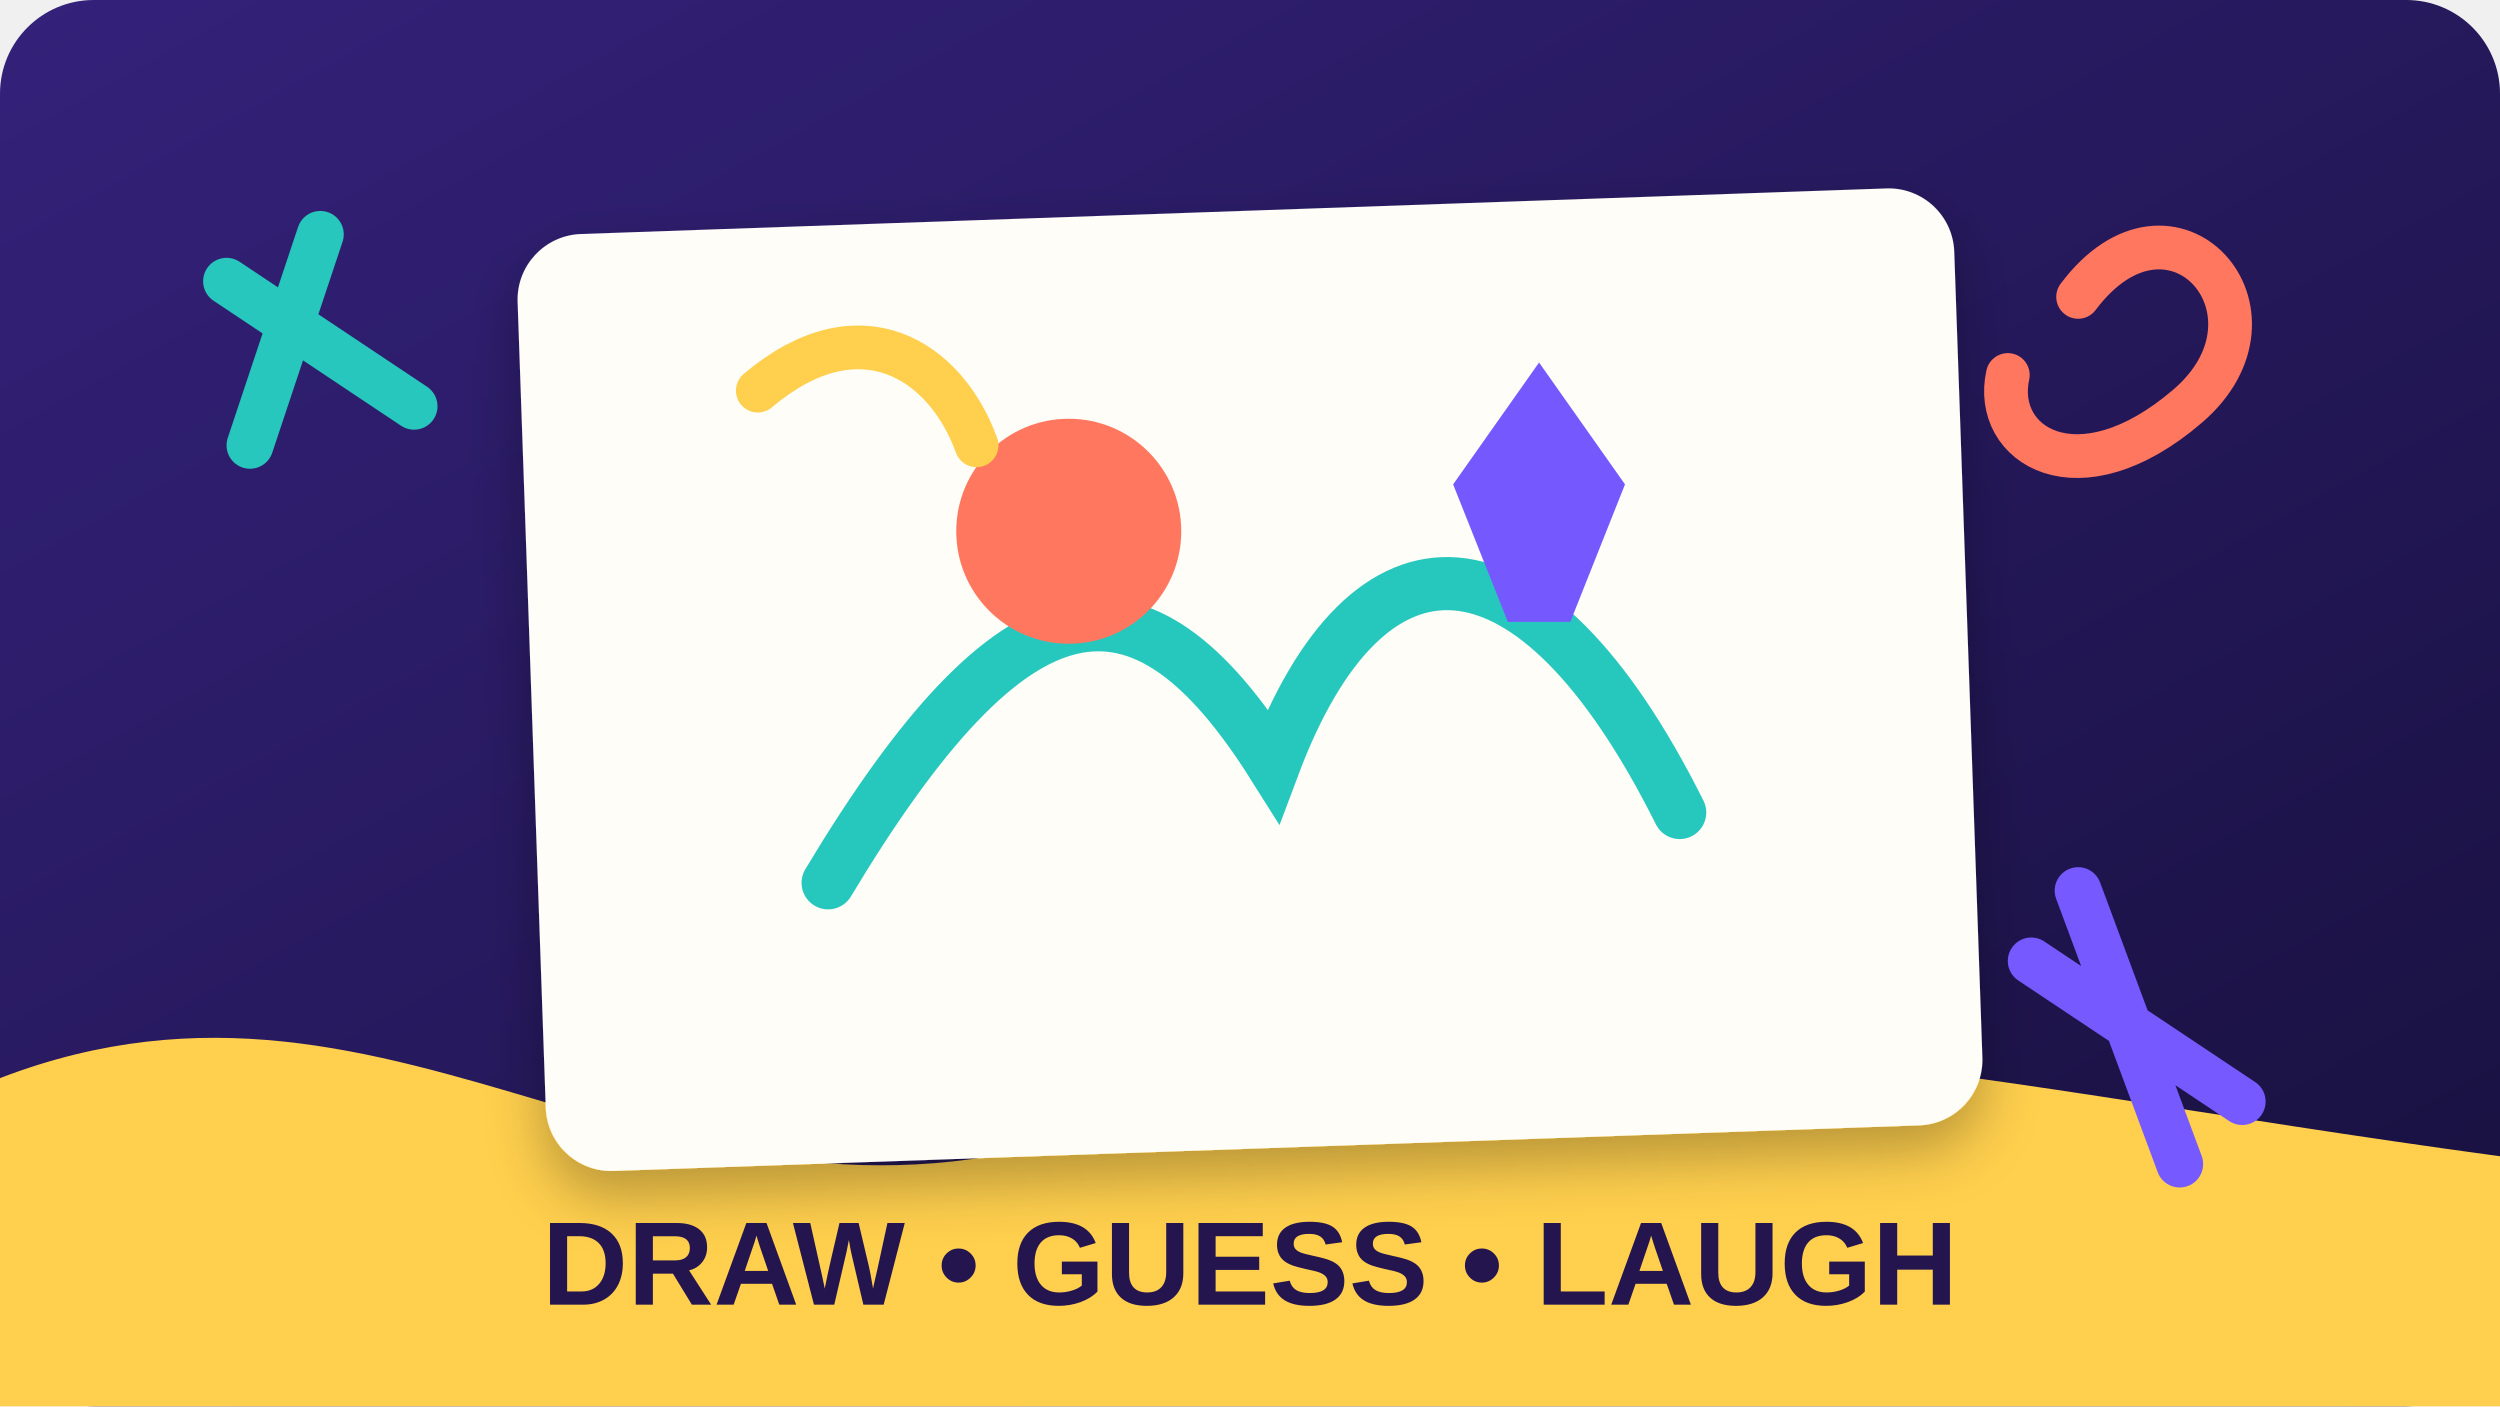
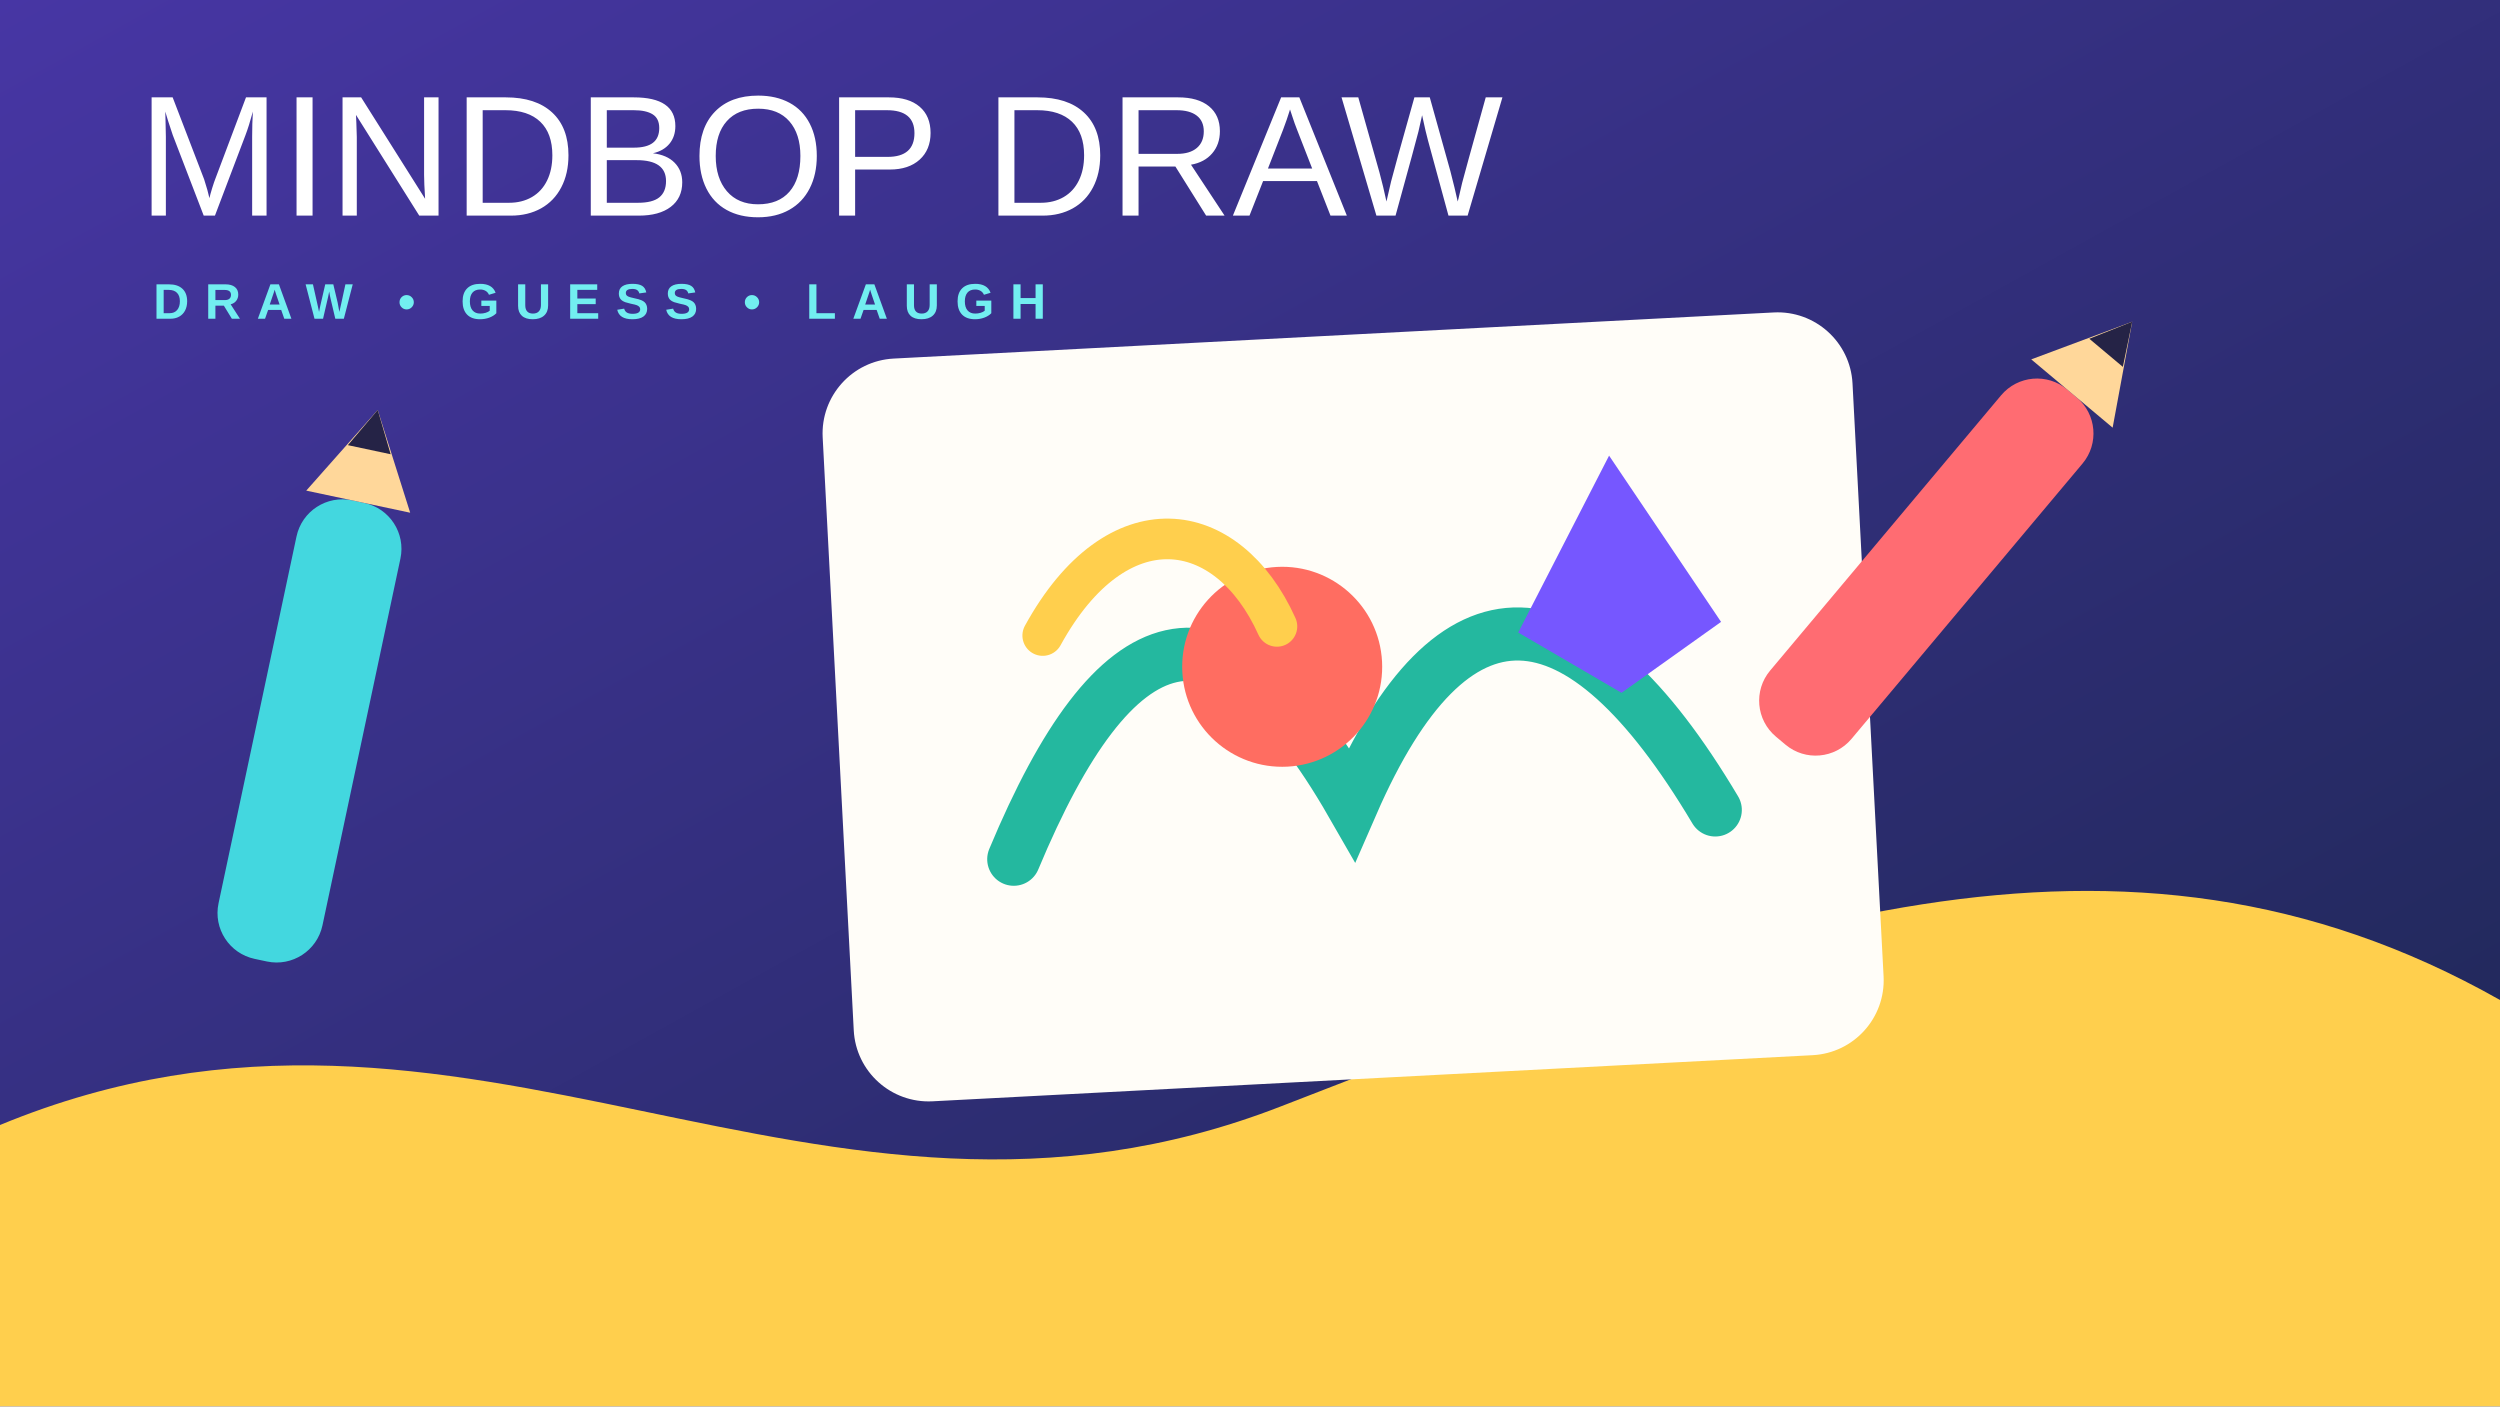
- <svg xmlns="http://www.w3.org/2000/svg" viewBox="0 0 1600 900" role="img" aria-labelledby="title desc">
+ <svg xmlns="http://www.w3.org/2000/svg" viewBox="0 0 800 450">
  <defs>
-     <linearGradient id="bg" x2="1" y2="1">
-       <stop stop-color="#34217a" />
-       <stop offset="1" stop-color="#17103d" />
+     <linearGradient id="b" x2="1" y2="1">
+       <stop stop-color="#4736a4" />
+       <stop offset="1" stop-color="#1c2751" />
    </linearGradient>
-     <filter id="s">
-       <feDropShadow dx="0" dy="16" stdDeviation="18" flood-opacity=".28" />
-     </filter>
  </defs>
-   <rect width="1600" height="900" rx="60" fill="url(#bg)" />
-   <path d="M0 690c260-100 430 130 710 30s520-30 890 20v160H0z" fill="#ffcf4d" />
-   <g filter="url(#s)">
-     <rect x="340" y="135" width="920" height="600" rx="42" fill="#fffdf7" transform="rotate(-2 800 435)" />
-     <path d="M530 565c120-200 200-210 285-75 60-160 165-160 260 30" fill="none" stroke="#27c7bd" stroke-width="34" stroke-linecap="round" />
-     <circle cx="684" cy="340" r="72" fill="#ff775f" />
-     <path d="M930 310l55-78 55 78-35 88h-40z" fill="#7659ff" />
-     <path d="M485 250c65-55 120-20 140 35" fill="none" stroke="#ffcf4d" stroke-width="28" stroke-linecap="round" />
+   <rect width="800" height="450" fill="url(#b)" />
+   <path d="M0 360c150-62 261 52 410-6s268-103 390-34v130H0Z" fill="#ffcf4d" />
+   <g transform="translate(262 116) rotate(-3)">
+     <rect width="330" height="238" rx="24" fill="#fffdf8" />
+     <path d="M54 162c36-75 71-87 109-12 36-72 76-68 116 8" fill="none" stroke="#24b89f" stroke-width="17" stroke-linecap="round" />
+     <circle cx="143" cy="105" r="32" fill="#ff6d61" />
+     <path d="m219 98 32-55 33 55-33 21Z" fill="#7657ff" />
+     <path d="M67 91c26-42 61-35 75 1" fill="none" stroke="#ffcf4d" stroke-width="13" stroke-linecap="round" />
  </g>
-   <g fill="none" stroke-linecap="round">
-     <path d="M145 180l120 80M205 150l-45 135" stroke="#27c7bd" stroke-width="30" />
-     <path d="M1330 190c60-80 140 10 70 70s-125 25-115-20" stroke="#ff775f" stroke-width="28" />
-     <path d="M1300 615l135 90m-105-135l65 175" stroke="#7659ff" stroke-width="30" />
+   <g transform="translate(98 157) rotate(12)">
+     <rect width="34" height="150" rx="15" fill="#43d7df" />
+     <path d="m0 0 17-30L34 0" fill="#ffd79a" />
+     <path d="m10-17 7-13 7 13" fill="#252346" />
  </g>
-   <text x="800" y="835" fill="#24154f" text-anchor="middle" font-family="Arial,sans-serif" font-size="76" font-weight="900">DRAW • GUESS • LAUGH</text>
+   <g transform="translate(650 115) rotate(40)">
+     <rect width="34" height="145" rx="15" fill="#ff6c72" />
+     <path d="m0 0 17-30L34 0" fill="#ffd79a" />
+     <path d="m10-17 7-13 7 13" fill="#252346" />
+   </g>
+   <text x="44" y="69" fill="#fff" font-family="Arial Black,Arial" font-size="55">MINDBOP DRAW</text>
+   <text x="49" y="102" fill="#72eef0" font-family="Arial" font-size="16" font-weight="700" letter-spacing="5">DRAW • GUESS • LAUGH</text>
</svg>
